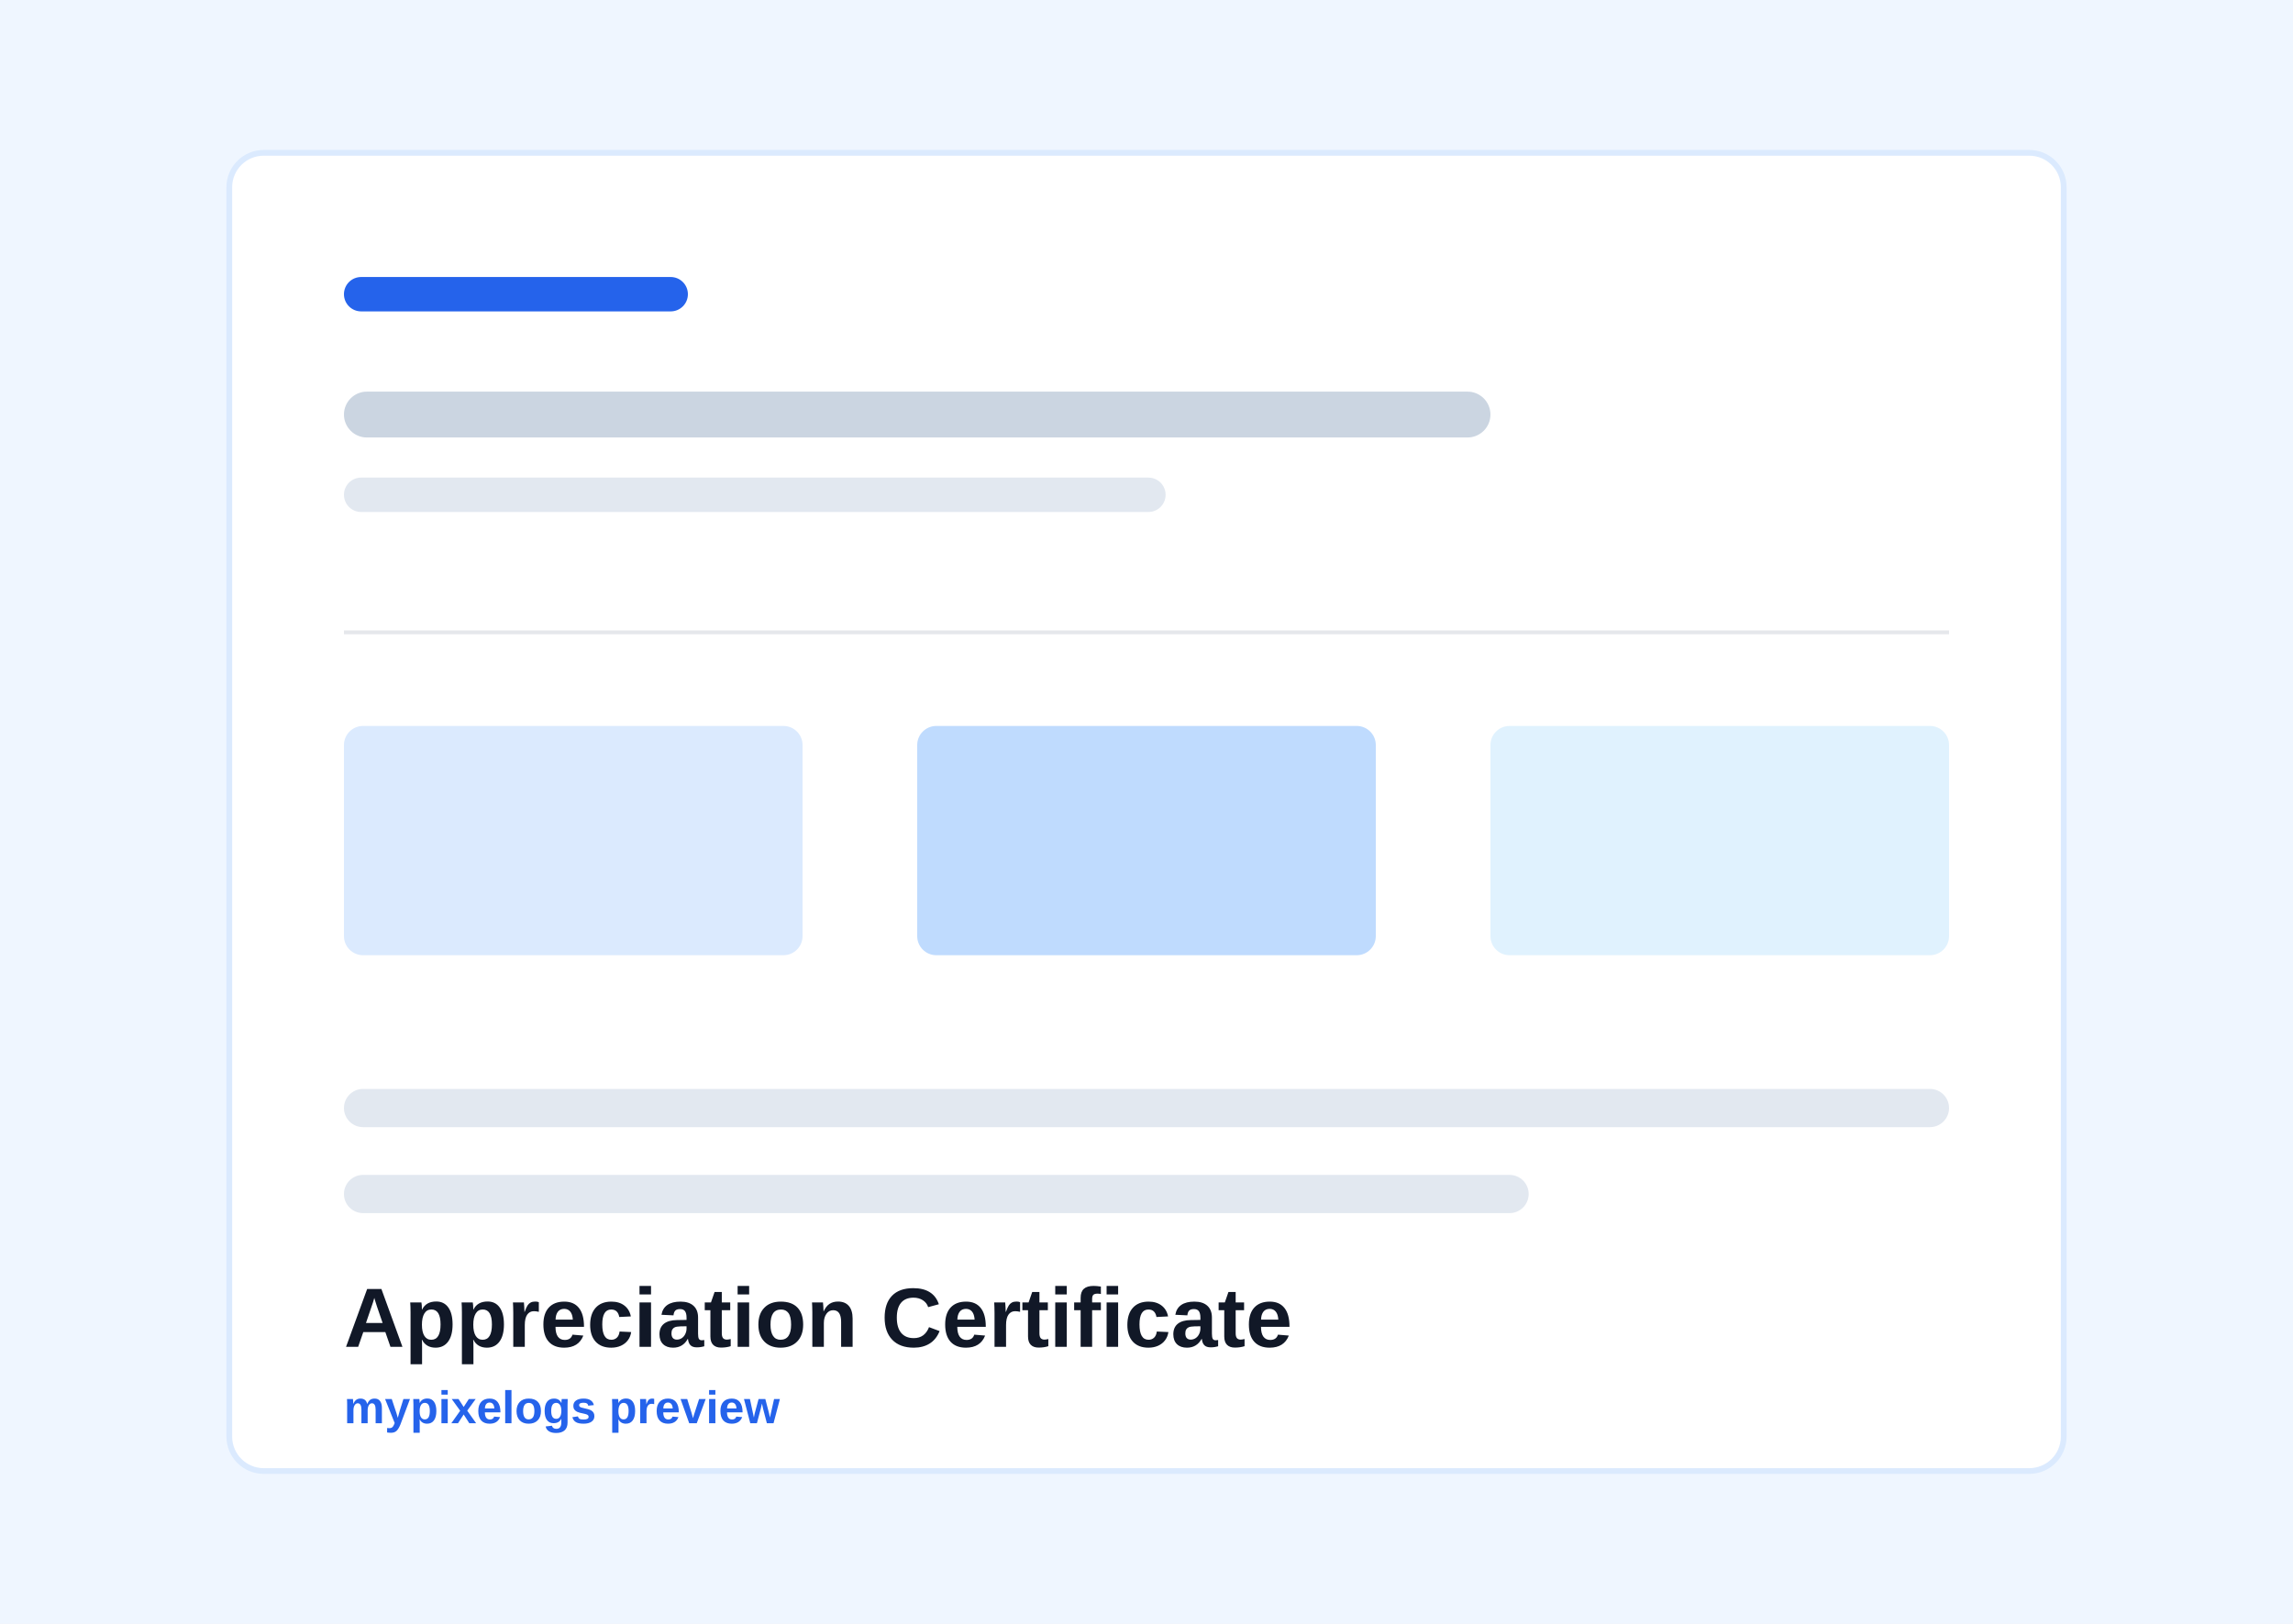
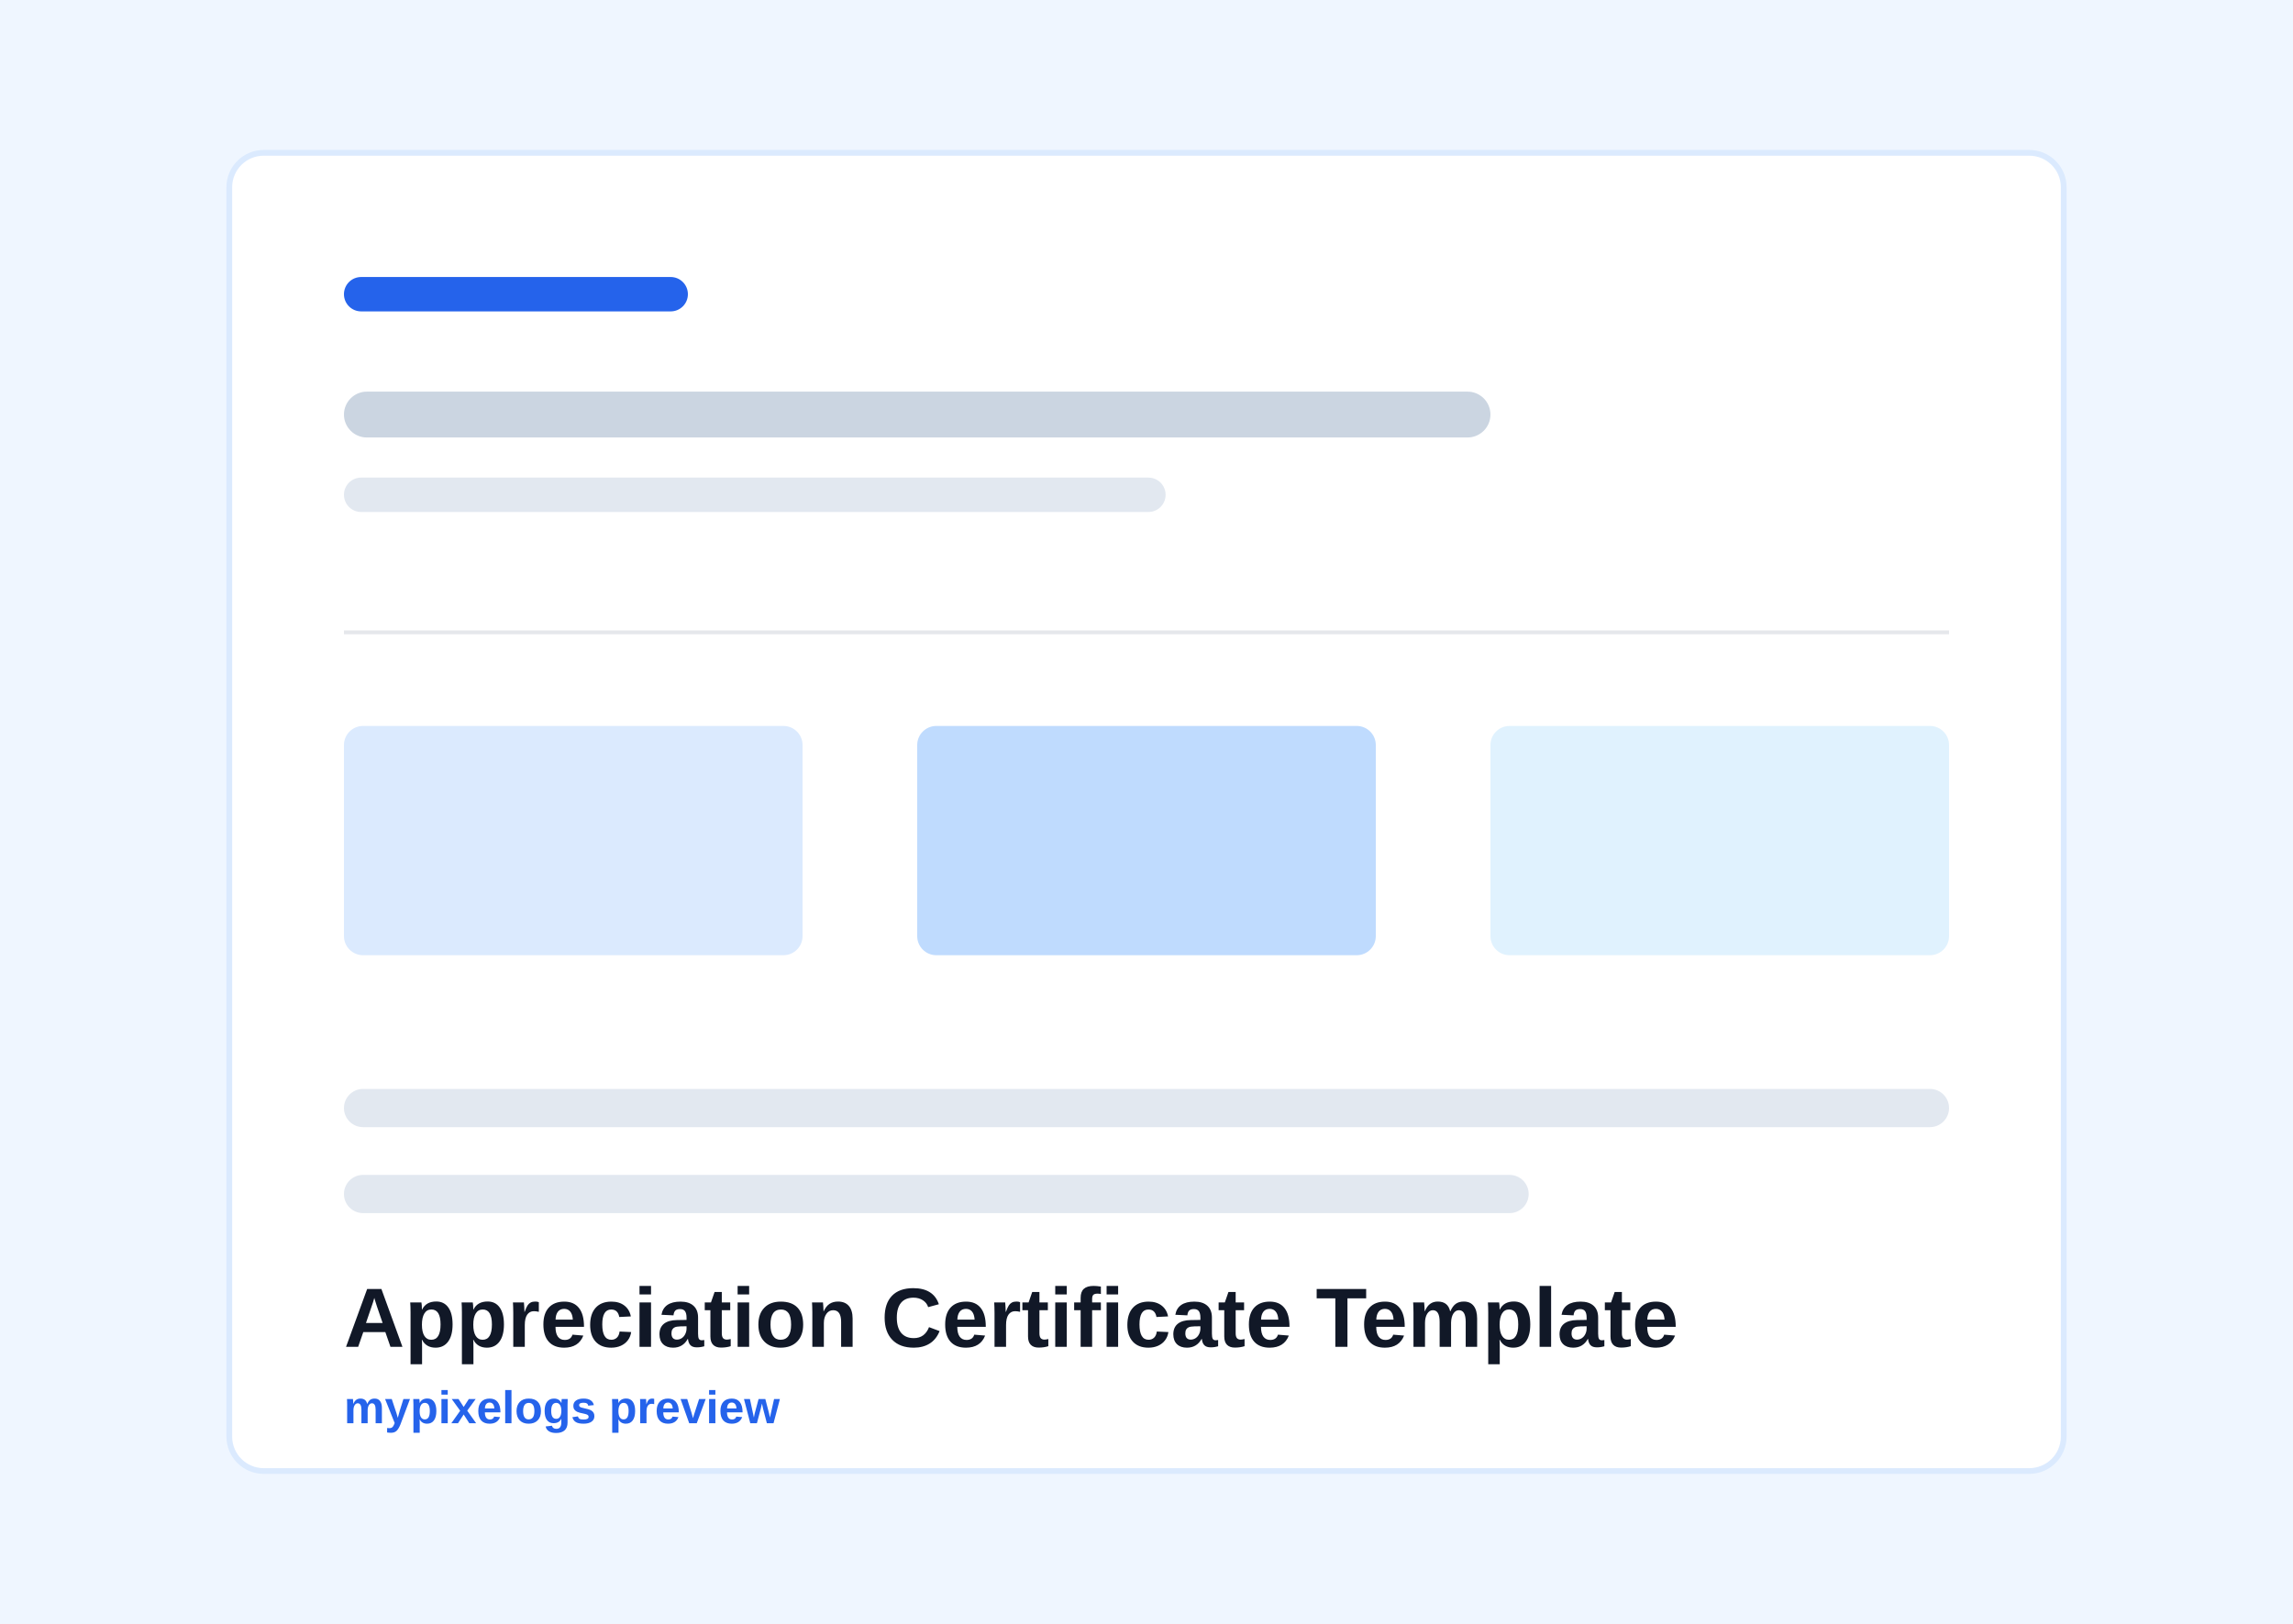
<svg xmlns="http://www.w3.org/2000/svg" width="1200" height="850" viewBox="0 0 1200 850">
  <rect width="1200" height="850" fill="#eff6ff" />
  <rect x="120" y="80" width="960" height="690" rx="18" fill="#ffffff" stroke="#dbeafe" stroke-width="3" />
  <rect x="180" y="145" width="180" height="18" rx="9" fill="#2563eb" />
  <rect x="180" y="205" width="600" height="24" rx="12" fill="#cbd5e1" />
  <rect x="180" y="250" width="430" height="18" rx="9" fill="#e2e8f0" />
  <rect x="180" y="330" width="840" height="2" fill="#e5e7eb" />
  <rect x="180" y="380" width="240" height="120" rx="10" fill="#dbeafe" />
  <rect x="480" y="380" width="240" height="120" rx="10" fill="#bfdbfe" />
  <rect x="780" y="380" width="240" height="120" rx="10" fill="#e0f2fe" />
  <rect x="180" y="570" width="840" height="20" rx="10" fill="#e2e8f0" />
  <rect x="180" y="615" width="620" height="20" rx="10" fill="#e2e8f0" />
-   <text x="180" y="705" fill="#111827" font-family="Arial, sans-serif" font-size="44" font-weight="700">Appreciation Certificate</text>
+   <text x="180" y="705" fill="#111827" font-family="Arial, sans-serif" font-size="44" font-weight="700">Appreciation Certificate Template</text>
  <text x="180" y="745" fill="#2563eb" font-family="Arial, sans-serif" font-size="24" font-weight="700">mypixelogs preview</text>
</svg>
